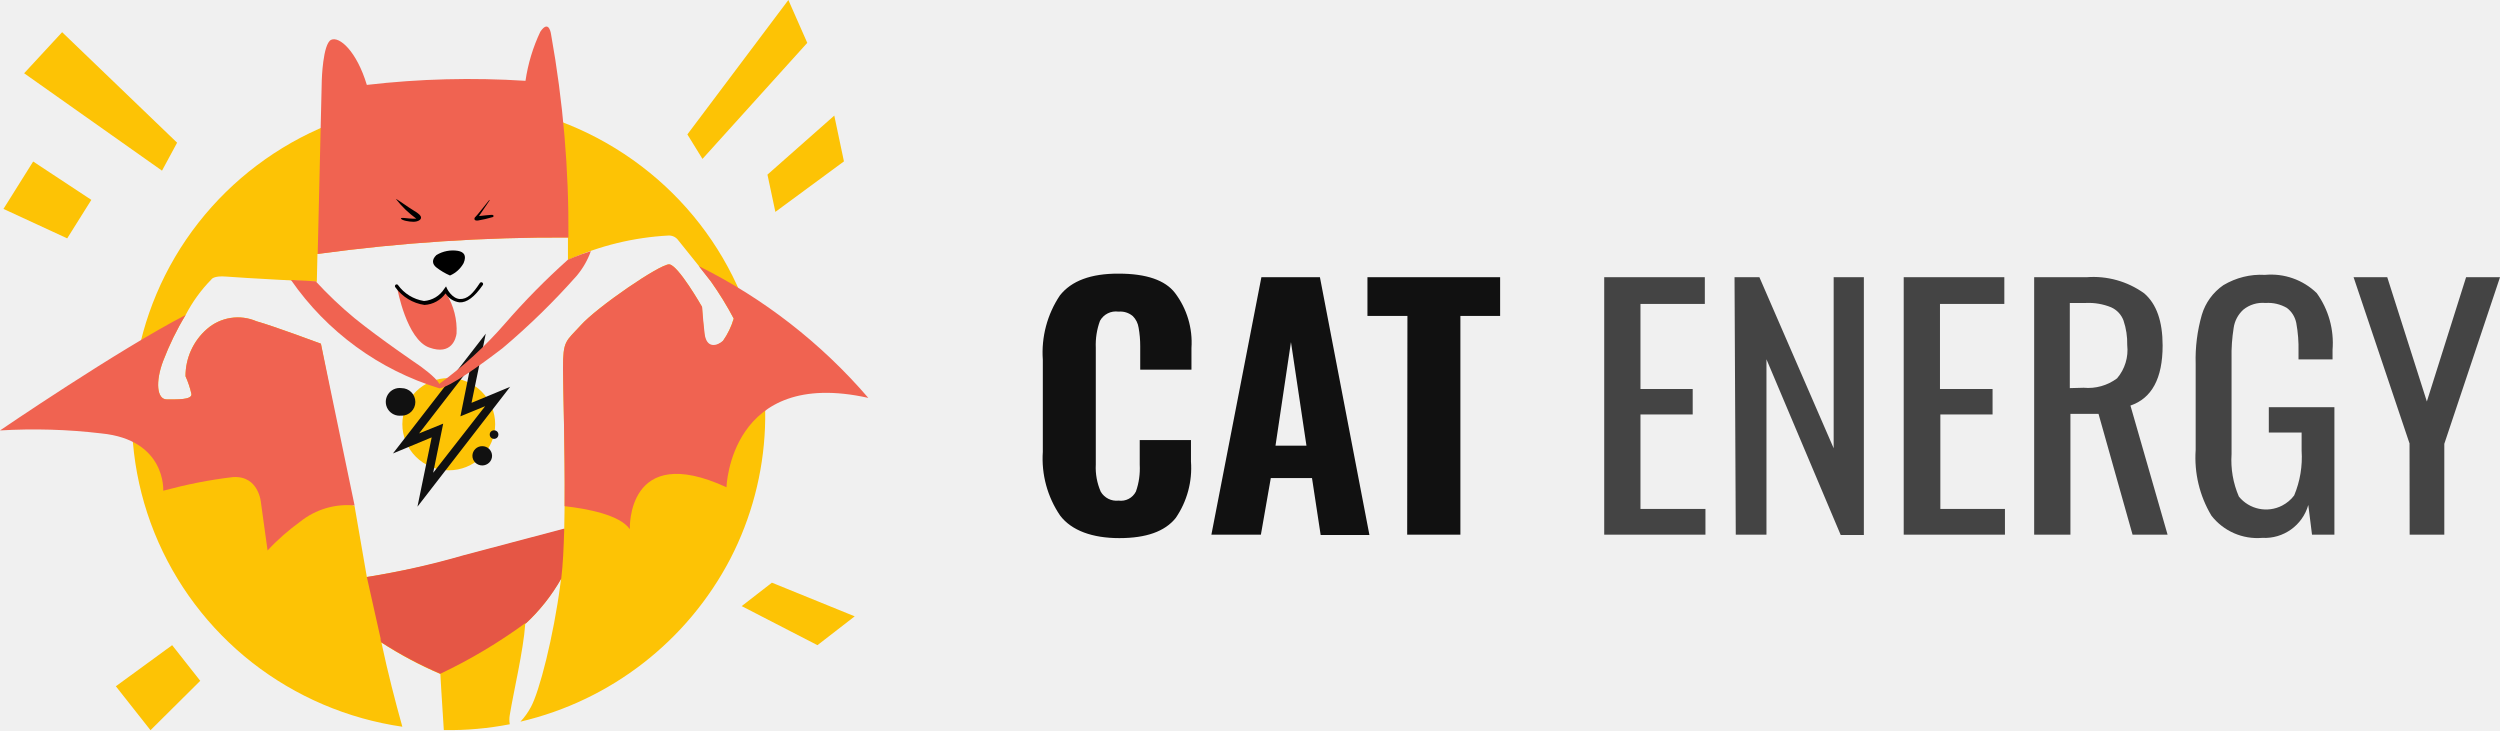
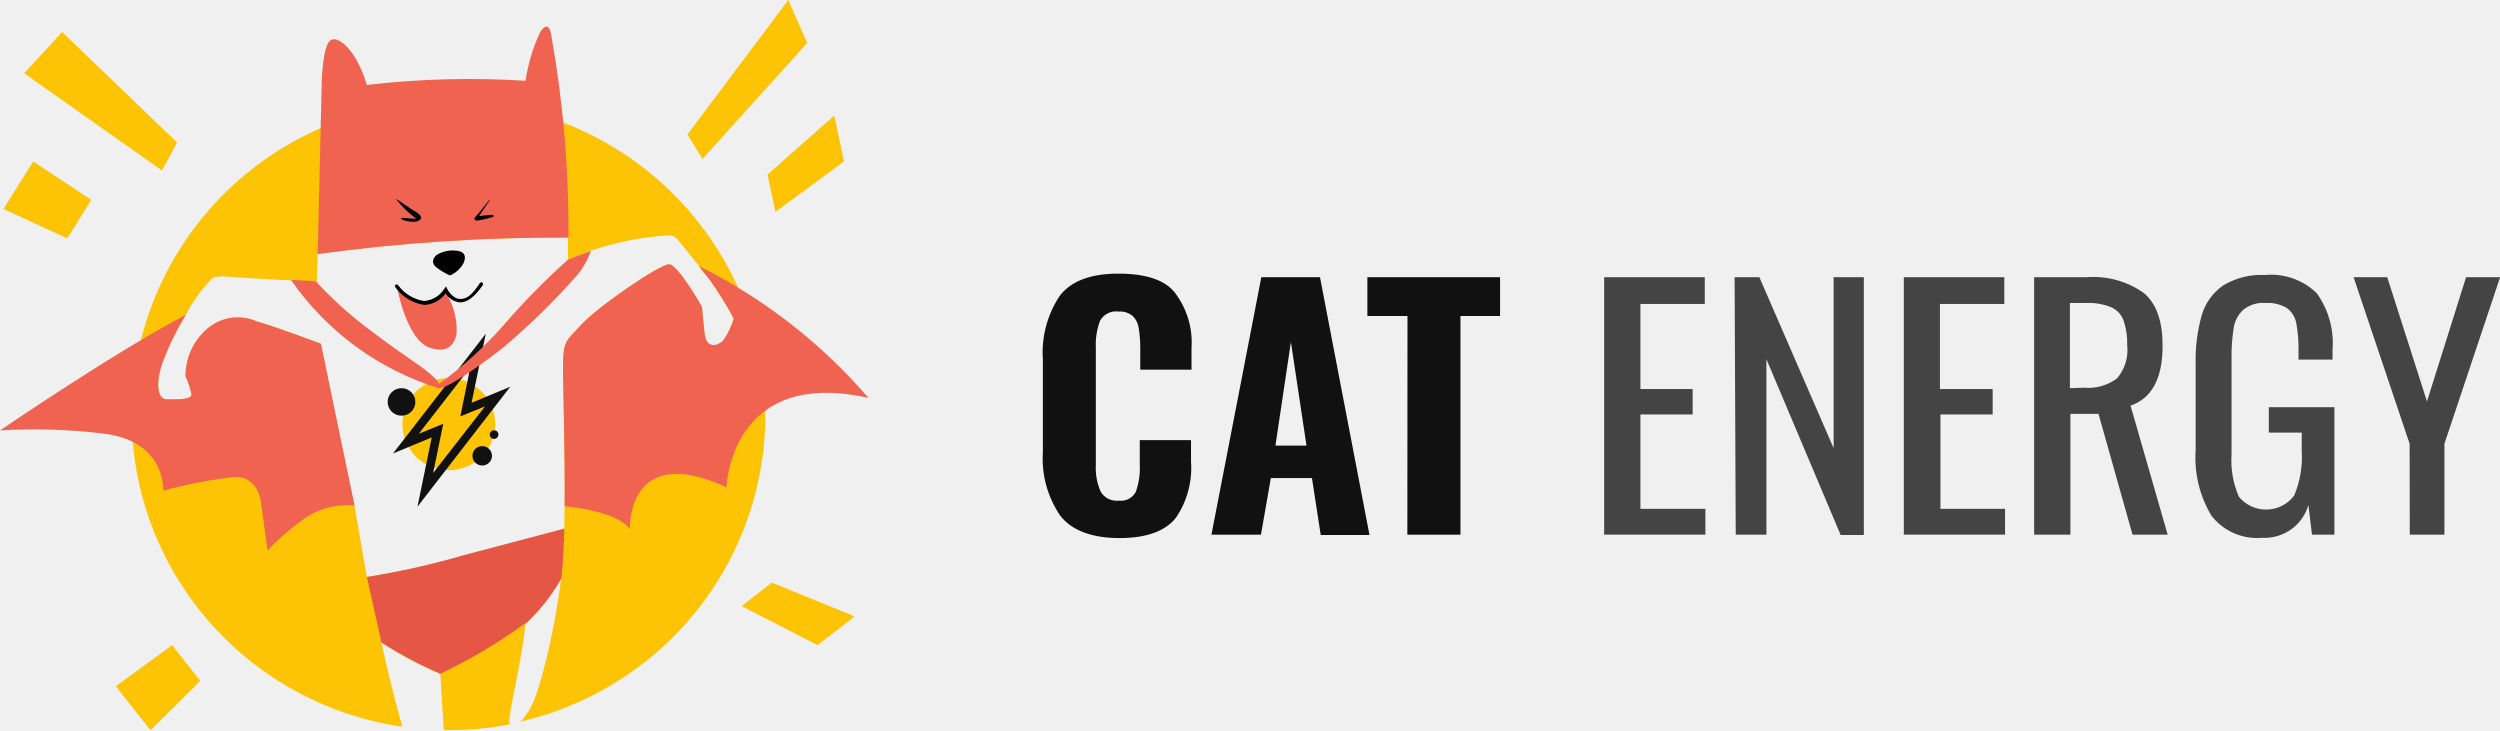
- <svg xmlns="http://www.w3.org/2000/svg" width="202" height="59" fill="none">
-   <g clip-path="url(#a)">
-     <path d="M59.88 23.8a25.43 25.43 0 0 0-8.05-10.37 25.72 25.72 0 0 0-25.29-3.35A25.59 25.59 0 0 0 16.03 18a25.3 25.3 0 0 0-3.55 25.05 25.42 25.42 0 0 0 7.9 10.49 25.72 25.72 0 0 0 12.13 5.18c-.58-2.07-1.17-4.36-1.69-6.8 1.51.98 3.1 1.83 4.76 2.54 0 0 .12 2.14.28 4.53 1.79.03 3.58-.13 5.33-.47a2.1 2.1 0 0 1 0-.75c.3-1.85 1.1-5.2 1.25-7.35a15.11 15.11 0 0 0 2.9-3.68l-.06.44c-.55 4.22-1.7 8.74-2.4 9.98-.23.42-.5.8-.83 1.15a25.73 25.73 0 0 0 16.96-13.16 25.27 25.27 0 0 0 .87-21.34Zm-1.47 3.77c-.44.42-1.35.71-1.5-.58-.15-1.29-.19-2.2-.19-2.2s-1.93-3.4-2.65-3.43c-.72-.04-5.83 3.44-7.18 4.96-1.17 1.28-1.4 1.19-1.4 3.44 0 1.7.22 8.1.1 13l-8.15 2.15c-2.56.73-5.17 1.3-7.8 1.71l-1-5.78h-.14l-2.57-13.07s-3.8-1.42-5.2-1.81a3.79 3.79 0 0 0-4.01.62 5.03 5.03 0 0 0-1.73 3.82c.21.46.37.95.48 1.44.05.48-1.2.43-2 .43s-.92-1.43-.29-3.1c.5-1.3 1.1-2.54 1.82-3.72a11.78 11.78 0 0 1 2.07-2.86s.14-.34 1.25-.24c1.11.1 7.28.42 7.28.42l.05-2.25c6.7-.92 13.47-1.36 20.24-1.33v1.82a22.67 22.67 0 0 1 8.14-1.98.92.92 0 0 1 .77.38c.34.43 2.41 2.98 2.65 3.34.67.96 1.29 1.95 1.83 2.98a6.17 6.17 0 0 1-.87 1.83Z" fill="#FDC305" />
-     <path d="m56.46 21.5 1 1.27c.68.96 1.29 1.95 1.83 2.98a6.17 6.17 0 0 1-.86 1.77c-.44.42-1.35.71-1.5-.58a52.31 52.31 0 0 1-.2-2.14s-1.94-3.4-2.66-3.44c-.72-.04-5.83 3.44-7.18 4.96-1.17 1.28-1.4 1.19-1.4 3.44 0 1.49.17 6.6.13 11.14 1.81.2 4.47.7 5.27 1.86 0 0-.29-7.12 7.81-3.39 0 0 .28-9.71 11.46-7.22a43.67 43.67 0 0 0-13.7-10.65ZM45.93 19.2c.04-5.5-.43-11-1.4-16.4 0 0-.15-1.3-.87-.24-.6 1.26-1 2.6-1.2 3.97a71.46 71.46 0 0 0-12.82.33c-.82-2.72-2.22-3.96-2.89-3.64-.67.33-.75 3.26-.75 3.26l-.33 14.04c6.71-.92 13.49-1.36 20.26-1.33Z" fill="#F06351" />
-     <path d="M45.35 46.74c.13-1.06.2-2.47.24-4.03l-8.15 2.16a64.43 64.43 0 0 1-7.8 1.75l1.11 4.96c0 .11 0 .22.07.33a32.4 32.4 0 0 0 4.76 2.53 42.48 42.48 0 0 0 6.88-4.1v.06a15.12 15.12 0 0 0 2.9-3.66Z" fill="#E55645" />
-     <path d="M32 16.09c-.05-.1 1 .67 1.41.91.41.24.61.42.61.59 0 .17-.26.33-.62.33s-.92-.11-1-.25c-.08-.14.6 0 .94 0h.3A8.05 8.05 0 0 1 32 16.09ZM39.5 16.2s-1 1.27-1.09 1.33c-.09.06-.17.33.2.29.4-.07.81-.16 1.21-.28.11-.06.07-.2-.12-.18-.19.02-.68.05-1 .1l.85-1.25s.03-.12-.05-.01ZM36.36 22.26c.47-.2.85-.55 1.1-1 .27-.65 0-.9-.45-.99-.6-.1-1.23.02-1.75.34-.39.37-.34.73 0 1 .34.26.7.48 1.1.65Z" fill="#000" />
-     <path d="M36 23.5c-.11.23-.27.44-.46.6-.28.23-.63.36-1 .38a2.2 2.2 0 0 1-1.54-.44 2 2 0 0 1-.53-.44 1 1 0 0 0-.36-.25s.75 4.08 2.57 4.73c1.82.66 2.16-.75 2.21-1.13a5.55 5.55 0 0 0-.82-3.21c0-.3-.02-.1-.07-.23Z" fill="#F06351" />
-     <path d="M34.3 24.64a3.52 3.52 0 0 1-2.35-1.42.15.15 0 0 1 0-.2.14.14 0 0 1 .16-.03l.04.03a3.2 3.2 0 0 0 2.11 1.3 2.12 2.12 0 0 0 1.64-.99l.14-.19.1.22s.38.75 1 .8c.62.03 1.06-.42 1.63-1.29a.14.14 0 0 1 .2-.04.14.14 0 0 1 .04.2c-.67.97-1.3 1.44-1.89 1.4a1.56 1.56 0 0 1-1.12-.72 2.25 2.25 0 0 1-1.7.93Z" fill="#000" />
-     <path d="M36.26 38a3.73 3.73 0 0 0 3.75-3.73 3.73 3.73 0 0 0-3.75-3.72 3.73 3.73 0 0 0-3.75 3.72A3.73 3.73 0 0 0 36.26 38Z" fill="#FDC305" />
-     <path d="m41.23 31.25-3.13 1.3 1.15-5.59-7.5 9.68 3.13-1.3-1.15 5.6 7.5-9.7Zm-7.39 3.8L38 29.67l-.8 3.97 2-.82-4.2 5.38.81-3.97-1.97.8ZM32.44 33.59c.62 0 1.12-.5 1.12-1.11 0-.62-.5-1.12-1.12-1.12a1.12 1.12 0 1 0 0 2.22ZM38.96 37.61c.44 0 .8-.35.8-.78a.79.79 0 0 0-.8-.78.79.79 0 0 0-.79.78c0 .43.36.78.8.78ZM39.92 35.46c.2 0 .35-.15.35-.35 0-.19-.15-.34-.35-.34-.2 0-.35.15-.35.34 0 .2.16.35.35.35Z" fill="#111" />
-     <path d="M45.88 20.99a57.22 57.22 0 0 0-5.09 5.17 31.79 31.79 0 0 1-5.3 4.86c-.23-.53-1.64-1.51-1.64-1.51s-3.14-2.13-5.2-3.8a31.78 31.78 0 0 1-3.14-2.98l-2-.11a22.62 22.62 0 0 0 12 8.76c.86-.13 3.28-1.85 5.1-3.25a57.44 57.44 0 0 0 6-5.86c.49-.59.88-1.26 1.13-1.98-1.14.37-1.86.7-1.86.7Z" fill="#F06351" />
-     <path d="m65.22 3.47-8.46 9.37-1.22-1.98L63.7 0l1.53 3.47ZM62.65 17.12l5.54-4.08-.78-3.7-5.4 4.77.64 3.01ZM59.92 48.97l6.13 3.16 3.01-2.33-6.69-2.72-2.45 1.9ZM1.95 5.92 5.02 2.6l9.29 8.93-1.22 2.26L1.95 5.92ZM7.38 16.15l-4.7-3.1-2.4 3.83 5.15 2.38 1.95-3.11ZM13.91 52.13l-4.55 3.32 2.8 3.55 4.02-3.99-2.27-2.88Z" fill="#FDC305" />
-     <path d="M25.93 27.77s-3.8-1.42-5.2-1.81a3.79 3.79 0 0 0-4 .62 5.03 5.03 0 0 0-1.74 3.82c.21.46.37.95.48 1.44.05.48-1.2.43-2 .43s-.92-1.43-.29-3.1c.5-1.3 1.1-2.54 1.82-3.72-5.45 2.82-15 9.33-15 9.33a46.2 46.2 0 0 1 8.19.24c5.25.52 5 4.63 5 4.63 1.85-.5 3.73-.88 5.63-1.1 2.12-.14 2.27 2.1 2.27 2.1l.53 3.83c.8-.87 1.7-1.65 2.65-2.34a6.1 6.1 0 0 1 4.38-1.3l-2.72-13.07Z" fill="#F06351" />
-     <path d="M85.66 41.66a8.17 8.17 0 0 1-1.4-5.15v-7.44a8.3 8.3 0 0 1 1.38-5.2c.93-1.18 2.51-1.77 4.75-1.76 2.24 0 3.76.53 4.55 1.56a6.63 6.63 0 0 1 1.33 4.45v1.75h-4.14v-1.9c0-.5-.04-1-.13-1.49a1.66 1.66 0 0 0-.47-.94 1.56 1.56 0 0 0-1.15-.36 1.47 1.47 0 0 0-1.5.74c-.26.7-.37 1.44-.34 2.18v9.44c-.04.75.1 1.5.4 2.19a1.48 1.48 0 0 0 1.44.72 1.36 1.36 0 0 0 1.4-.73c.25-.7.35-1.44.31-2.18v-1.98h4.14v1.72A7.15 7.15 0 0 1 95 41.85c-.88 1.1-2.4 1.63-4.56 1.63-2.16 0-3.85-.6-4.78-1.82ZM101.92 22.4h4.73l4 20.83h-3.94l-.7-4.6h-3.33l-.8 4.57h-4l4.04-20.8Zm3.64 13.6-1.25-8.36-1.25 8.37h2.5ZM113.72 25.53h-3.23V22.4h10.72v3.13H118V43.2h-4.3l.02-17.67Z" fill="#111" />
-     <path d="M129.62 22.4h8.13v2.16h-5.2v6.87h4.22v2.06h-4.22v7.63h5.25v2.08h-8.18V22.4ZM140.16 22.4h2l6 13.82V22.4h2.44v20.83h-1.87l-6-14.2V43.2h-2.48l-.1-20.8ZM153.83 22.4h8.12v2.16h-5.2v6.87H161v2.06h-4.22v7.63H162v2.08h-8.18V22.4ZM164.36 22.4h4.22a7.04 7.04 0 0 1 4.67 1.3c1 .86 1.49 2.27 1.49 4.22 0 2.65-.87 4.26-2.6 4.85l3 10.43h-2.83l-2.75-9.76h-2.27v9.76h-2.93V22.4Zm4 8.93a3.9 3.9 0 0 0 2.7-.76 3.54 3.54 0 0 0 .82-2.69 5.76 5.76 0 0 0-.3-1.98 1.88 1.88 0 0 0-1-1.07 4.8 4.8 0 0 0-2.04-.35h-1.3v6.88l1.12-.03ZM178.68 41.66a9.11 9.11 0 0 1-1.27-5.3V29.4c-.04-1.34.13-2.68.5-3.97.29-.97.9-1.81 1.74-2.39 1.01-.6 2.18-.9 3.36-.83a5.3 5.3 0 0 1 4.18 1.47 6.9 6.9 0 0 1 1.28 4.59v.77h-2.75v-.64a11.3 11.3 0 0 0-.18-2.3c-.1-.49-.36-.92-.76-1.22a3.02 3.02 0 0 0-1.72-.4c-.65-.06-1.3.13-1.81.55-.42.39-.69.9-.77 1.46-.13.82-.19 1.65-.17 2.47v7.73a7.4 7.4 0 0 0 .59 3.43 2.83 2.83 0 0 0 3.5.73c.38-.2.71-.47.97-.82a8 8 0 0 0 .6-3.62v-1.46h-2.65V32.9h5.3v10.3h-1.81l-.3-2.4a3.66 3.66 0 0 1-3.72 2.66 4.7 4.7 0 0 1-4.11-1.8ZM194.7 35.86l-4.53-13.46h2.72l3.2 10.04 3.17-10.04H202l-4.5 13.46v7.34h-2.8l-.01-7.34Z" fill="#444" />
+ <svg xmlns="http://www.w3.org/2000/svg" width="202" height="59" viewBox="0 0 202 59" fill="none">
+   <g clip-path="url(#clip0_2403_439)">
+     <path d="M59.883 23.806C58.158 19.709 55.382 16.132 51.83 13.431C48.278 10.729 44.074 8.999 39.637 8.411C35.201 7.823 30.686 8.399 26.544 10.081C22.402 11.763 18.776 14.492 16.029 17.997C13.281 21.502 11.508 25.66 10.885 30.056C10.262 34.453 10.812 38.934 12.479 43.054C14.147 47.175 16.874 50.789 20.389 53.538C23.903 56.287 28.083 58.075 32.511 58.722C31.931 56.649 31.341 54.358 30.821 51.928C32.334 52.901 33.926 53.747 35.581 54.457C35.581 54.457 35.701 56.599 35.861 58.99C37.65 59.021 39.436 58.864 41.192 58.524C41.146 58.275 41.146 58.019 41.192 57.77C41.482 55.915 42.282 52.572 42.442 50.42C43.595 49.35 44.573 48.108 45.342 46.74L45.282 47.176C44.732 51.402 43.582 55.915 42.882 57.165C42.655 57.579 42.376 57.962 42.052 58.306C45.672 57.463 49.064 55.85 51.992 53.578C54.921 51.306 57.317 48.429 59.013 45.147C60.709 41.865 61.666 38.257 61.816 34.572C61.966 30.887 61.306 27.213 59.883 23.806ZM58.412 27.566C57.972 27.992 57.062 28.28 56.912 26.99C56.762 25.701 56.722 24.798 56.722 24.798C56.722 24.798 54.792 21.396 54.072 21.356C53.352 21.317 48.242 24.798 46.892 26.316C45.722 27.596 45.492 27.506 45.492 29.758C45.492 31.454 45.712 37.862 45.592 42.762L37.441 44.915C34.88 45.644 32.274 46.214 29.641 46.621L28.641 40.838H28.501L25.931 27.774C25.931 27.774 22.121 26.346 20.721 25.959C20.063 25.674 19.337 25.581 18.628 25.692C17.92 25.802 17.258 26.112 16.72 26.584C16.172 27.06 15.734 27.647 15.436 28.306C15.137 28.965 14.985 29.68 14.99 30.403C15.202 30.864 15.363 31.346 15.47 31.841C15.52 32.317 14.27 32.267 13.47 32.267C12.67 32.267 12.55 30.839 13.18 29.163C13.672 27.874 14.281 26.632 15 25.453C15.541 24.4 16.239 23.433 17.07 22.586C17.07 22.586 17.21 22.249 18.32 22.348C19.43 22.447 25.601 22.775 25.601 22.775L25.651 20.523C32.358 19.605 39.122 19.16 45.892 19.194C45.892 19.799 45.892 20.404 45.892 21.009C48.456 19.848 51.218 19.175 54.032 19.025C54.183 19.021 54.332 19.055 54.466 19.122C54.601 19.19 54.716 19.289 54.802 19.412C55.142 19.839 57.212 22.388 57.452 22.755C58.125 23.708 58.736 24.702 59.282 25.731C59.095 26.382 58.801 26.999 58.412 27.556V27.566Z" fill="#FDC305" />
+     <path d="M56.463 21.495C56.933 22.09 57.343 22.616 57.463 22.775C58.135 23.728 58.746 24.721 59.293 25.75C59.103 26.381 58.812 26.977 58.433 27.516C57.993 27.943 57.083 28.23 56.933 26.941C56.783 25.651 56.723 24.798 56.723 24.798C56.723 24.798 54.793 21.396 54.073 21.356C53.353 21.317 48.242 24.798 46.892 26.316C45.722 27.596 45.492 27.506 45.492 29.758C45.492 31.246 45.662 36.354 45.622 40.897C47.432 41.096 50.093 41.592 50.893 42.762C50.893 42.762 50.603 35.64 58.703 39.37C58.703 39.37 58.983 29.659 70.163 32.148C66.363 27.722 61.703 24.099 56.463 21.495Z" fill="#F06351" />
+     <path d="M45.932 19.194C45.973 13.697 45.504 8.209 44.532 2.797C44.532 2.797 44.382 1.508 43.662 2.559C43.068 3.816 42.664 5.153 42.462 6.527C38.187 6.255 33.896 6.368 29.642 6.864C28.821 4.136 27.421 2.896 26.751 3.224C26.081 3.551 26.001 6.477 26.001 6.477L25.671 20.523C32.385 19.604 39.155 19.159 45.932 19.194Z" fill="#F06351" />
+     <path d="M45.352 46.74C45.481 45.678 45.551 44.27 45.592 42.712L37.441 44.865C34.881 45.611 32.276 46.197 29.642 46.621L30.752 51.58C30.752 51.69 30.752 51.799 30.822 51.908C32.334 52.881 33.926 53.727 35.581 54.437C38 53.29 40.304 51.919 42.462 50.34V50.4C43.61 49.335 44.584 48.1 45.352 46.74Z" fill="#E55645" />
+     <path d="M32.002 16.089C31.952 15.99 33.002 16.764 33.412 17.002C33.822 17.24 34.022 17.418 34.022 17.587C34.022 17.756 33.762 17.924 33.402 17.924C33.042 17.924 32.482 17.805 32.402 17.666C32.322 17.527 33.002 17.666 33.342 17.666H33.632C33.016 17.22 32.467 16.689 32.002 16.089Z" fill="black" />
+     <path d="M39.502 16.198C39.502 16.198 38.502 17.468 38.412 17.527C38.322 17.587 38.242 17.865 38.602 17.815C39.015 17.754 39.423 17.661 39.822 17.537C39.932 17.478 39.892 17.339 39.702 17.359C39.512 17.379 39.022 17.408 38.702 17.468L39.552 16.208C39.552 16.208 39.582 16.089 39.502 16.198Z" fill="black" />
+     <path d="M36.362 22.259C36.825 22.056 37.208 21.708 37.452 21.267C37.732 20.612 37.452 20.364 37.012 20.275C36.406 20.166 35.782 20.286 35.262 20.612C34.872 20.979 34.922 21.336 35.262 21.604C35.599 21.867 35.969 22.087 36.362 22.259Z" fill="black" />
+     <path d="M36.002 23.509C35.887 23.734 35.731 23.936 35.542 24.104C35.257 24.331 34.907 24.463 34.542 24.481C33.991 24.534 33.441 24.378 33.002 24.044C32.8 23.927 32.621 23.776 32.472 23.598C32.371 23.49 32.249 23.405 32.112 23.35C32.112 23.35 32.862 27.427 34.682 28.081C36.502 28.736 36.842 27.328 36.892 26.951C36.953 25.822 36.667 24.701 36.072 23.737C36.072 23.439 36.052 23.638 36.002 23.509Z" fill="#F06351" />
+     <path d="M34.301 24.64C33.834 24.573 33.384 24.413 32.98 24.169C32.576 23.925 32.226 23.603 31.951 23.221C31.927 23.194 31.913 23.159 31.913 23.122C31.913 23.085 31.927 23.05 31.951 23.023C31.965 23.009 31.98 22.999 31.997 22.992C32.014 22.985 32.033 22.981 32.051 22.981C32.07 22.981 32.089 22.985 32.106 22.992C32.123 22.999 32.139 23.009 32.151 23.023C32.399 23.367 32.713 23.659 33.075 23.882C33.437 24.105 33.841 24.255 34.261 24.322C34.594 24.297 34.917 24.195 35.202 24.022C35.487 23.85 35.727 23.613 35.901 23.33L36.041 23.142L36.142 23.36C36.142 23.36 36.522 24.114 37.142 24.154C37.761 24.193 38.202 23.737 38.772 22.874C38.793 22.842 38.826 22.82 38.863 22.813C38.901 22.805 38.94 22.813 38.971 22.834C39.003 22.855 39.025 22.888 39.033 22.925C39.04 22.962 39.033 23.001 39.011 23.033C38.345 24.005 37.715 24.471 37.121 24.431C36.892 24.401 36.673 24.32 36.479 24.195C36.285 24.07 36.122 23.903 36.002 23.707C35.806 23.978 35.552 24.203 35.258 24.364C34.964 24.525 34.637 24.619 34.301 24.64Z" fill="black" />
+     <path d="M36.262 37.991C38.333 37.991 40.012 36.325 40.012 34.271C40.012 32.217 38.333 30.551 36.262 30.551C34.191 30.551 32.512 32.217 32.512 34.271C32.512 36.325 34.191 37.991 36.262 37.991Z" fill="#FDC305" />
+     <path d="M41.232 31.246L38.102 32.545L39.252 26.961L31.752 36.642L34.882 35.343L33.732 40.937L41.232 31.246ZM33.842 35.045L38.002 29.679L37.192 33.646L39.192 32.833L35.002 38.209L35.812 34.241L33.842 35.045Z" fill="#111111" />
+     <path d="M32.441 33.587C33.06 33.587 33.562 33.089 33.562 32.476C33.562 31.862 33.06 31.365 32.441 31.365C31.823 31.365 31.322 31.862 31.322 32.476C31.322 33.089 31.823 33.587 32.441 33.587Z" fill="#111111" />
+     <path d="M38.962 37.614C39.398 37.614 39.752 37.263 39.752 36.83C39.752 36.398 39.398 36.047 38.962 36.047C38.526 36.047 38.172 36.398 38.172 36.83C38.172 37.263 38.526 37.614 38.962 37.614Z" fill="#111111" />
+     <path d="M39.922 35.462C40.115 35.462 40.272 35.306 40.272 35.114C40.272 34.923 40.115 34.767 39.922 34.767C39.729 34.767 39.572 34.923 39.572 35.114C39.572 35.306 39.729 35.462 39.922 35.462Z" fill="#111111" />
+     <path d="M45.882 20.989C44.077 22.603 42.377 24.329 40.792 26.157C39.213 27.972 37.432 29.602 35.482 31.018C35.262 30.492 33.852 29.51 33.852 29.51C33.852 29.51 30.712 27.377 28.651 25.701C27.538 24.781 26.489 23.787 25.511 22.725L23.511 22.616C26.398 26.799 30.628 29.89 35.512 31.385C36.372 31.246 38.792 29.53 40.602 28.131C42.743 26.325 44.749 24.365 46.602 22.269C47.1 21.682 47.487 21.009 47.742 20.285C46.602 20.662 45.882 20.989 45.882 20.989Z" fill="#F06351" />
+     <path d="M65.223 3.472L56.763 12.836L55.543 10.862L63.693 0L65.223 3.472Z" fill="#FDC305" />
+     <path d="M62.653 17.121L68.193 13.044L67.413 9.334L62.013 14.105L62.653 17.121Z" fill="#FDC305" />
+     <path d="M59.923 48.972L66.053 52.126L69.063 49.805L62.373 47.077L59.923 48.972Z" fill="#FDC305" />
+     <path d="M1.95 5.922L5.02 2.589L14.31 11.516L13.09 13.778L1.95 5.922Z" fill="#FDC305" />
+     <path d="M7.38 16.149L2.68 13.044L0.28 16.883L5.43 19.263L7.38 16.149Z" fill="#FDC305" />
+     <path d="M13.91 52.126L9.36 55.449L12.16 59L16.18 55.012L13.91 52.126Z" fill="#FDC305" />
+     <path d="M25.931 27.774C25.931 27.774 22.121 26.346 20.721 25.959C20.064 25.674 19.338 25.581 18.629 25.692C17.92 25.802 17.258 26.112 16.721 26.584C16.173 27.06 15.735 27.647 15.436 28.306C15.137 28.965 14.986 29.68 14.991 30.403C15.202 30.864 15.363 31.346 15.471 31.841C15.521 32.317 14.271 32.267 13.471 32.267C12.671 32.267 12.551 30.839 13.181 29.163C13.672 27.874 14.281 26.632 15.001 25.453C9.55 28.27 0 34.777 0 34.777C2.732 34.614 5.473 34.693 8.19 35.015C13.441 35.541 13.191 39.647 13.191 39.647C15.037 39.142 16.919 38.775 18.821 38.546C20.941 38.407 21.091 40.649 21.091 40.649L21.621 44.478C22.426 43.614 23.313 42.831 24.271 42.137C25.506 41.157 27.078 40.694 28.651 40.848L25.931 27.774Z" fill="#F06351" />
+     <path d="M85.664 41.661C84.634 40.147 84.141 38.336 84.264 36.513V29.073C84.134 27.237 84.619 25.41 85.644 23.876C86.571 22.692 88.154 22.104 90.394 22.11C92.634 22.117 94.151 22.636 94.944 23.668C95.912 24.946 96.384 26.526 96.274 28.121V29.867H92.134V27.972C92.129 27.474 92.085 26.977 92.004 26.485C91.954 26.128 91.789 25.798 91.534 25.542C91.377 25.408 91.194 25.307 90.996 25.244C90.799 25.181 90.591 25.157 90.384 25.175C90.087 25.131 89.784 25.179 89.516 25.312C89.247 25.445 89.027 25.657 88.884 25.919C88.621 26.616 88.505 27.358 88.544 28.101V37.545C88.499 38.292 88.632 39.04 88.934 39.727C89.079 39.974 89.293 40.175 89.55 40.304C89.808 40.432 90.098 40.483 90.384 40.451C90.666 40.49 90.953 40.441 91.204 40.309C91.456 40.177 91.659 39.97 91.784 39.717C92.026 39.019 92.131 38.282 92.094 37.545V35.561H96.234V37.277C96.356 38.895 95.923 40.507 95.004 41.849C94.124 42.941 92.604 43.476 90.444 43.476C88.284 43.476 86.594 42.881 85.664 41.661Z" fill="#111111" />
+     <path d="M101.915 22.398H106.655L110.655 43.228H106.715L106.005 38.626H102.685L101.885 43.199H97.885L101.915 22.398ZM105.565 36.007L104.305 27.635L103.055 36.007H105.565Z" fill="#111111" />
+     <path d="M113.725 25.532H110.485V22.398H121.205V25.532H118.005V43.199H113.715L113.725 25.532Z" fill="#111111" />
+     <path d="M129.616 22.398H137.746V24.56H132.546V31.434H136.766V33.488H132.546V41.115H137.796V43.199H129.616V22.398Z" fill="#444444" />
+     <path d="M140.157 22.398H142.157L148.157 36.215V22.398H150.597V43.228H148.727L142.727 29.024V43.199H140.247L140.157 22.398Z" fill="#444444" />
+     <path d="M153.828 22.398H161.948V24.56H156.748V31.434H161.008V33.488H156.788V41.115H162.008V43.199H153.828V22.398Z" fill="#444444" />
+     <path d="M164.358 22.398H168.578C170.241 22.265 171.897 22.726 173.248 23.697C174.248 24.56 174.738 25.969 174.738 27.923C174.738 30.568 173.875 32.185 172.148 32.773L175.148 43.199H172.308L169.558 33.438H167.288V43.199H164.358V22.398ZM168.358 31.325C169.322 31.418 170.285 31.149 171.058 30.571C171.372 30.202 171.607 29.774 171.748 29.311C171.889 28.849 171.933 28.363 171.878 27.883C171.898 27.21 171.8 26.539 171.588 25.899C171.502 25.663 171.369 25.447 171.198 25.263C171.026 25.079 170.819 24.931 170.588 24.828C169.939 24.564 169.239 24.445 168.538 24.481H167.248V31.365L168.358 31.325Z" fill="#444444" />
+     <path d="M178.679 41.661C177.723 40.061 177.28 38.21 177.409 36.354V29.411C177.374 28.071 177.543 26.733 177.909 25.443C178.198 24.473 178.811 23.63 179.649 23.052C180.66 22.448 181.83 22.158 183.009 22.219C183.771 22.147 184.54 22.241 185.262 22.495C185.984 22.749 186.642 23.155 187.189 23.687C188.148 25.02 188.602 26.647 188.469 28.28V29.054H185.719V28.409C185.738 27.638 185.677 26.867 185.539 26.108C185.448 25.621 185.177 25.186 184.779 24.887C184.26 24.584 183.66 24.442 183.059 24.481C182.406 24.425 181.756 24.625 181.249 25.036C180.834 25.427 180.563 25.944 180.479 26.504C180.352 27.322 180.295 28.148 180.309 28.974V36.701C180.229 37.876 180.432 39.052 180.899 40.133C181.17 40.466 181.515 40.733 181.906 40.913C182.297 41.094 182.725 41.183 183.156 41.174C183.587 41.166 184.011 41.059 184.394 40.864C184.778 40.668 185.111 40.387 185.369 40.044C185.851 38.9 186.059 37.661 185.979 36.424V34.956H183.319V32.902H188.619V43.199H186.809L186.519 40.808C186.29 41.602 185.796 42.296 185.119 42.777C184.442 43.258 183.621 43.497 182.789 43.456C182.007 43.525 181.22 43.396 180.501 43.082C179.783 42.768 179.156 42.279 178.679 41.661Z" fill="#444444" />
+     <path d="M194.699 35.858L190.169 22.398H192.889L196.099 32.436L199.259 22.398H202.009L197.509 35.858V43.199H194.709L194.699 35.858Z" fill="#444444" />
  </g>
  <defs>
-     <clipPath id="a">
-       <path fill="#fff" d="M0 0h202v59H0z" />
+     <clipPath id="clip0_2403_439">
+       <rect width="202" height="59" fill="white" />
    </clipPath>
  </defs>
</svg>
